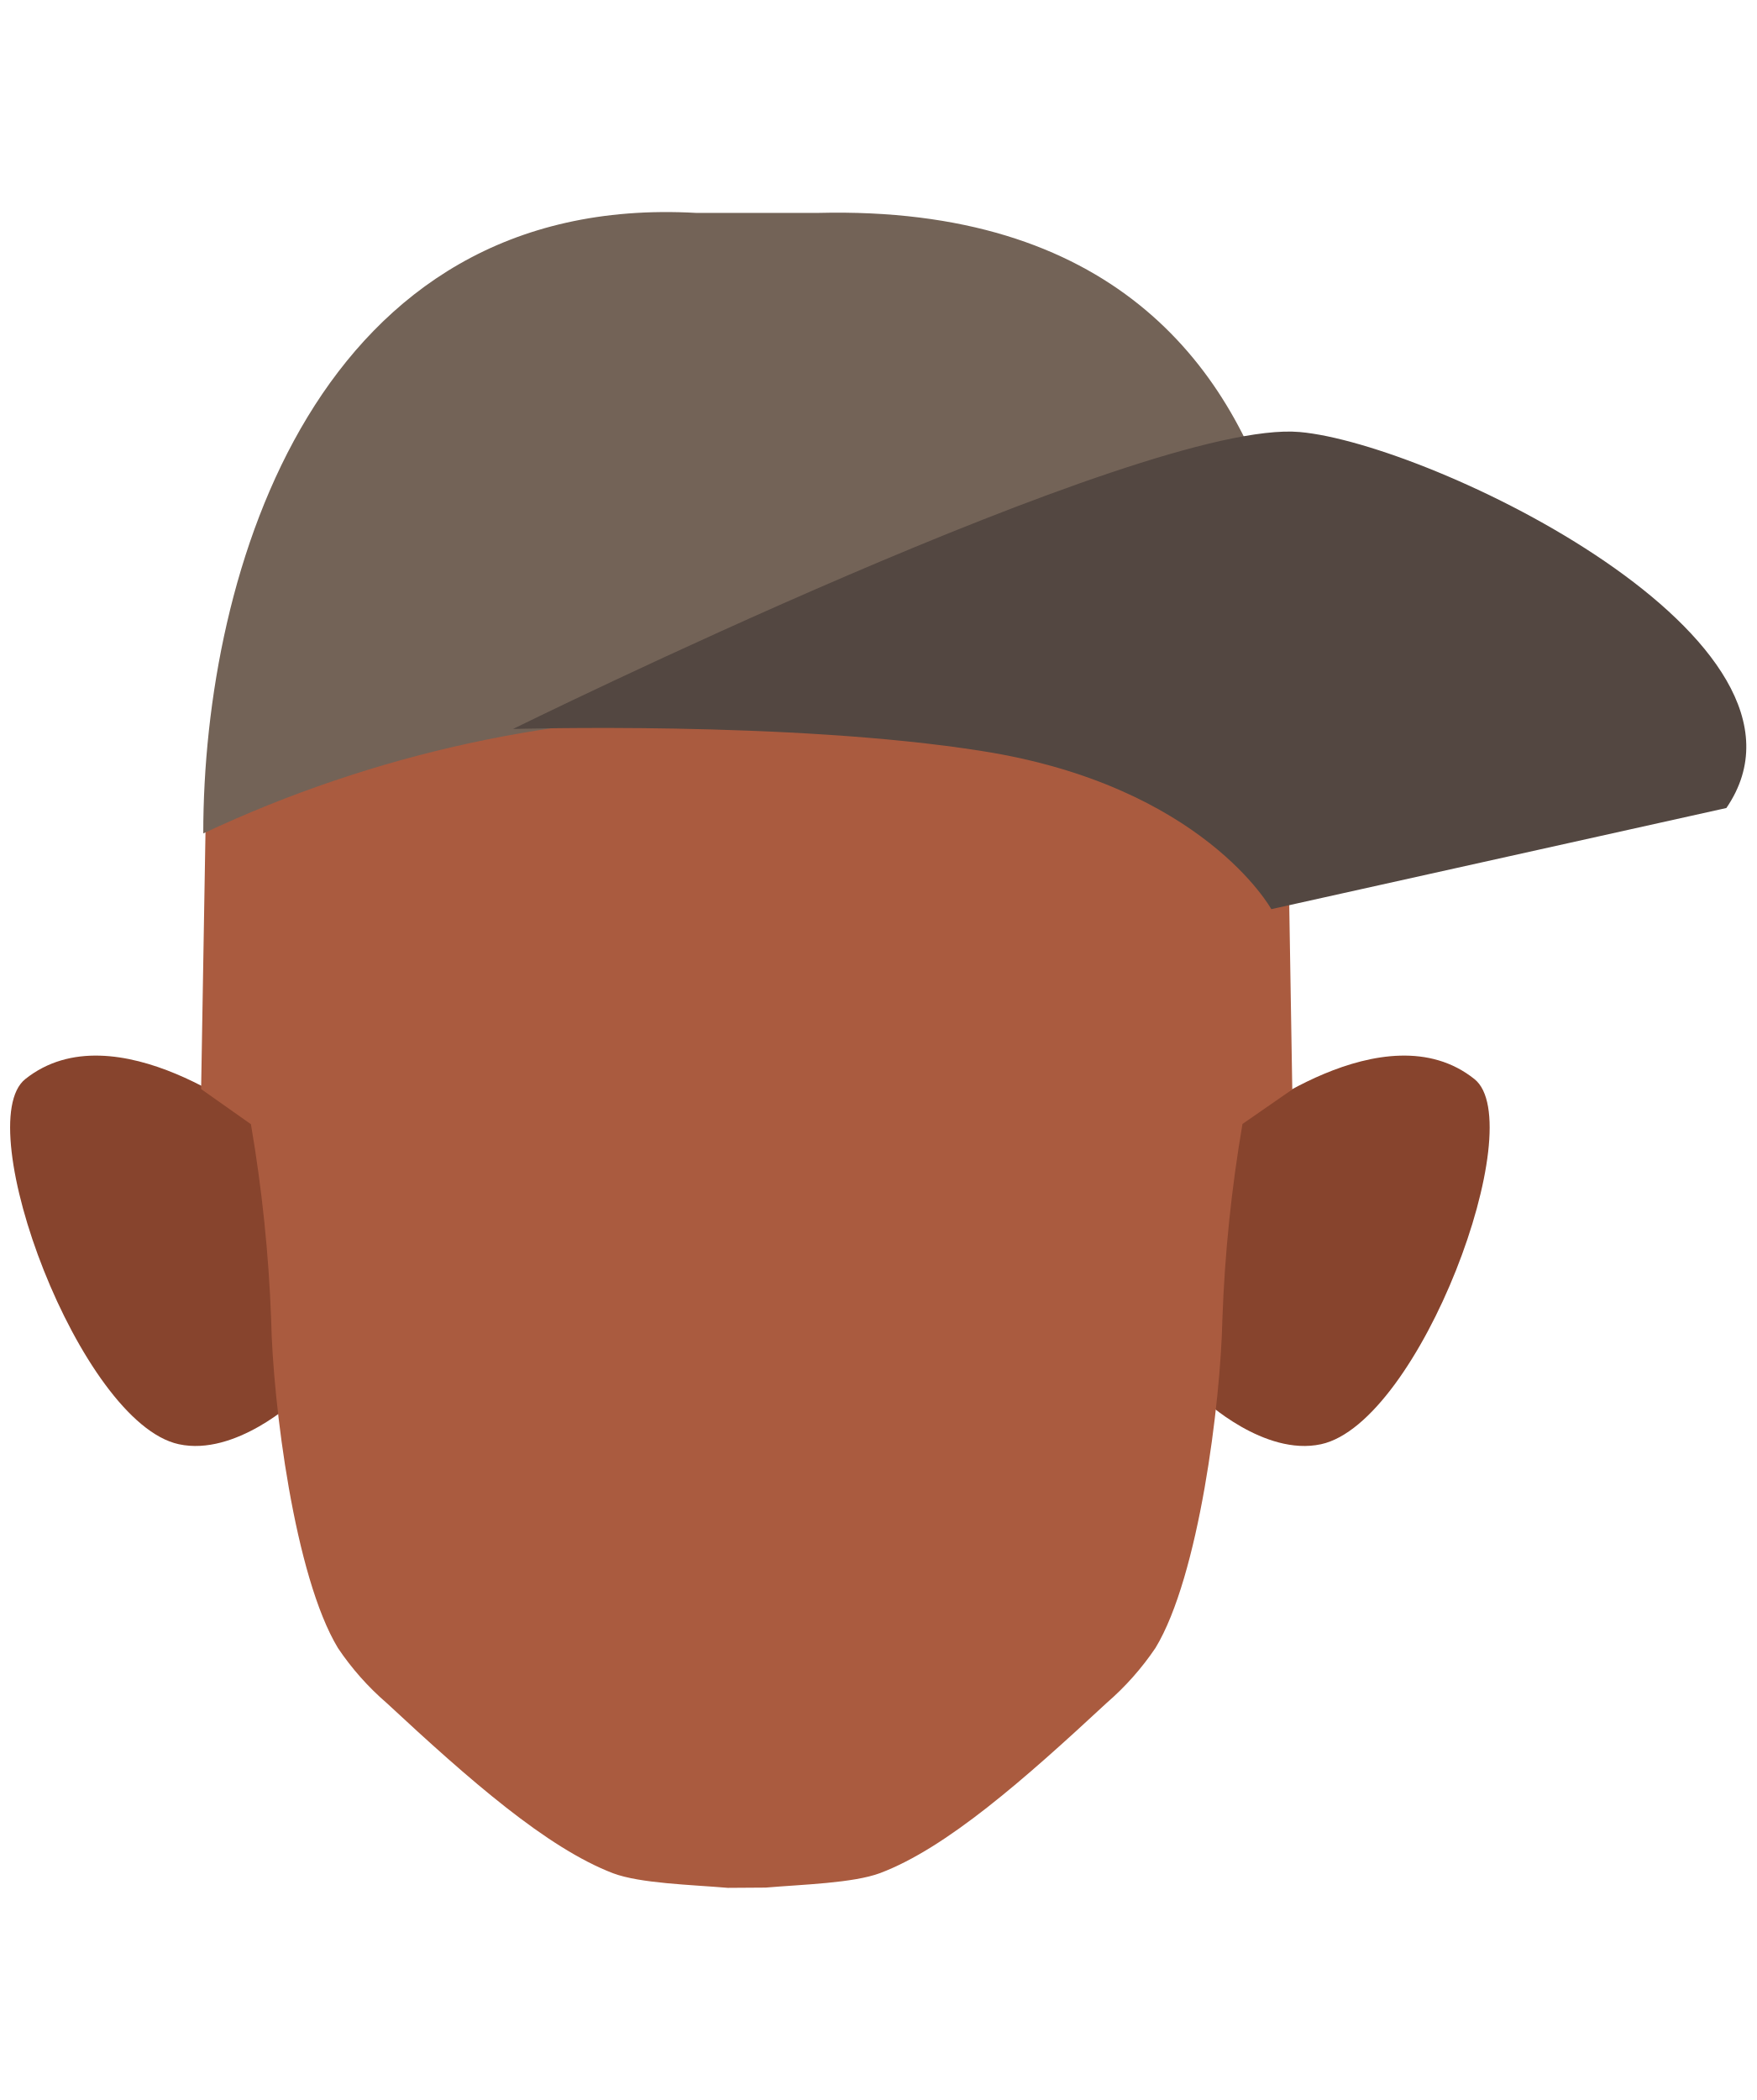
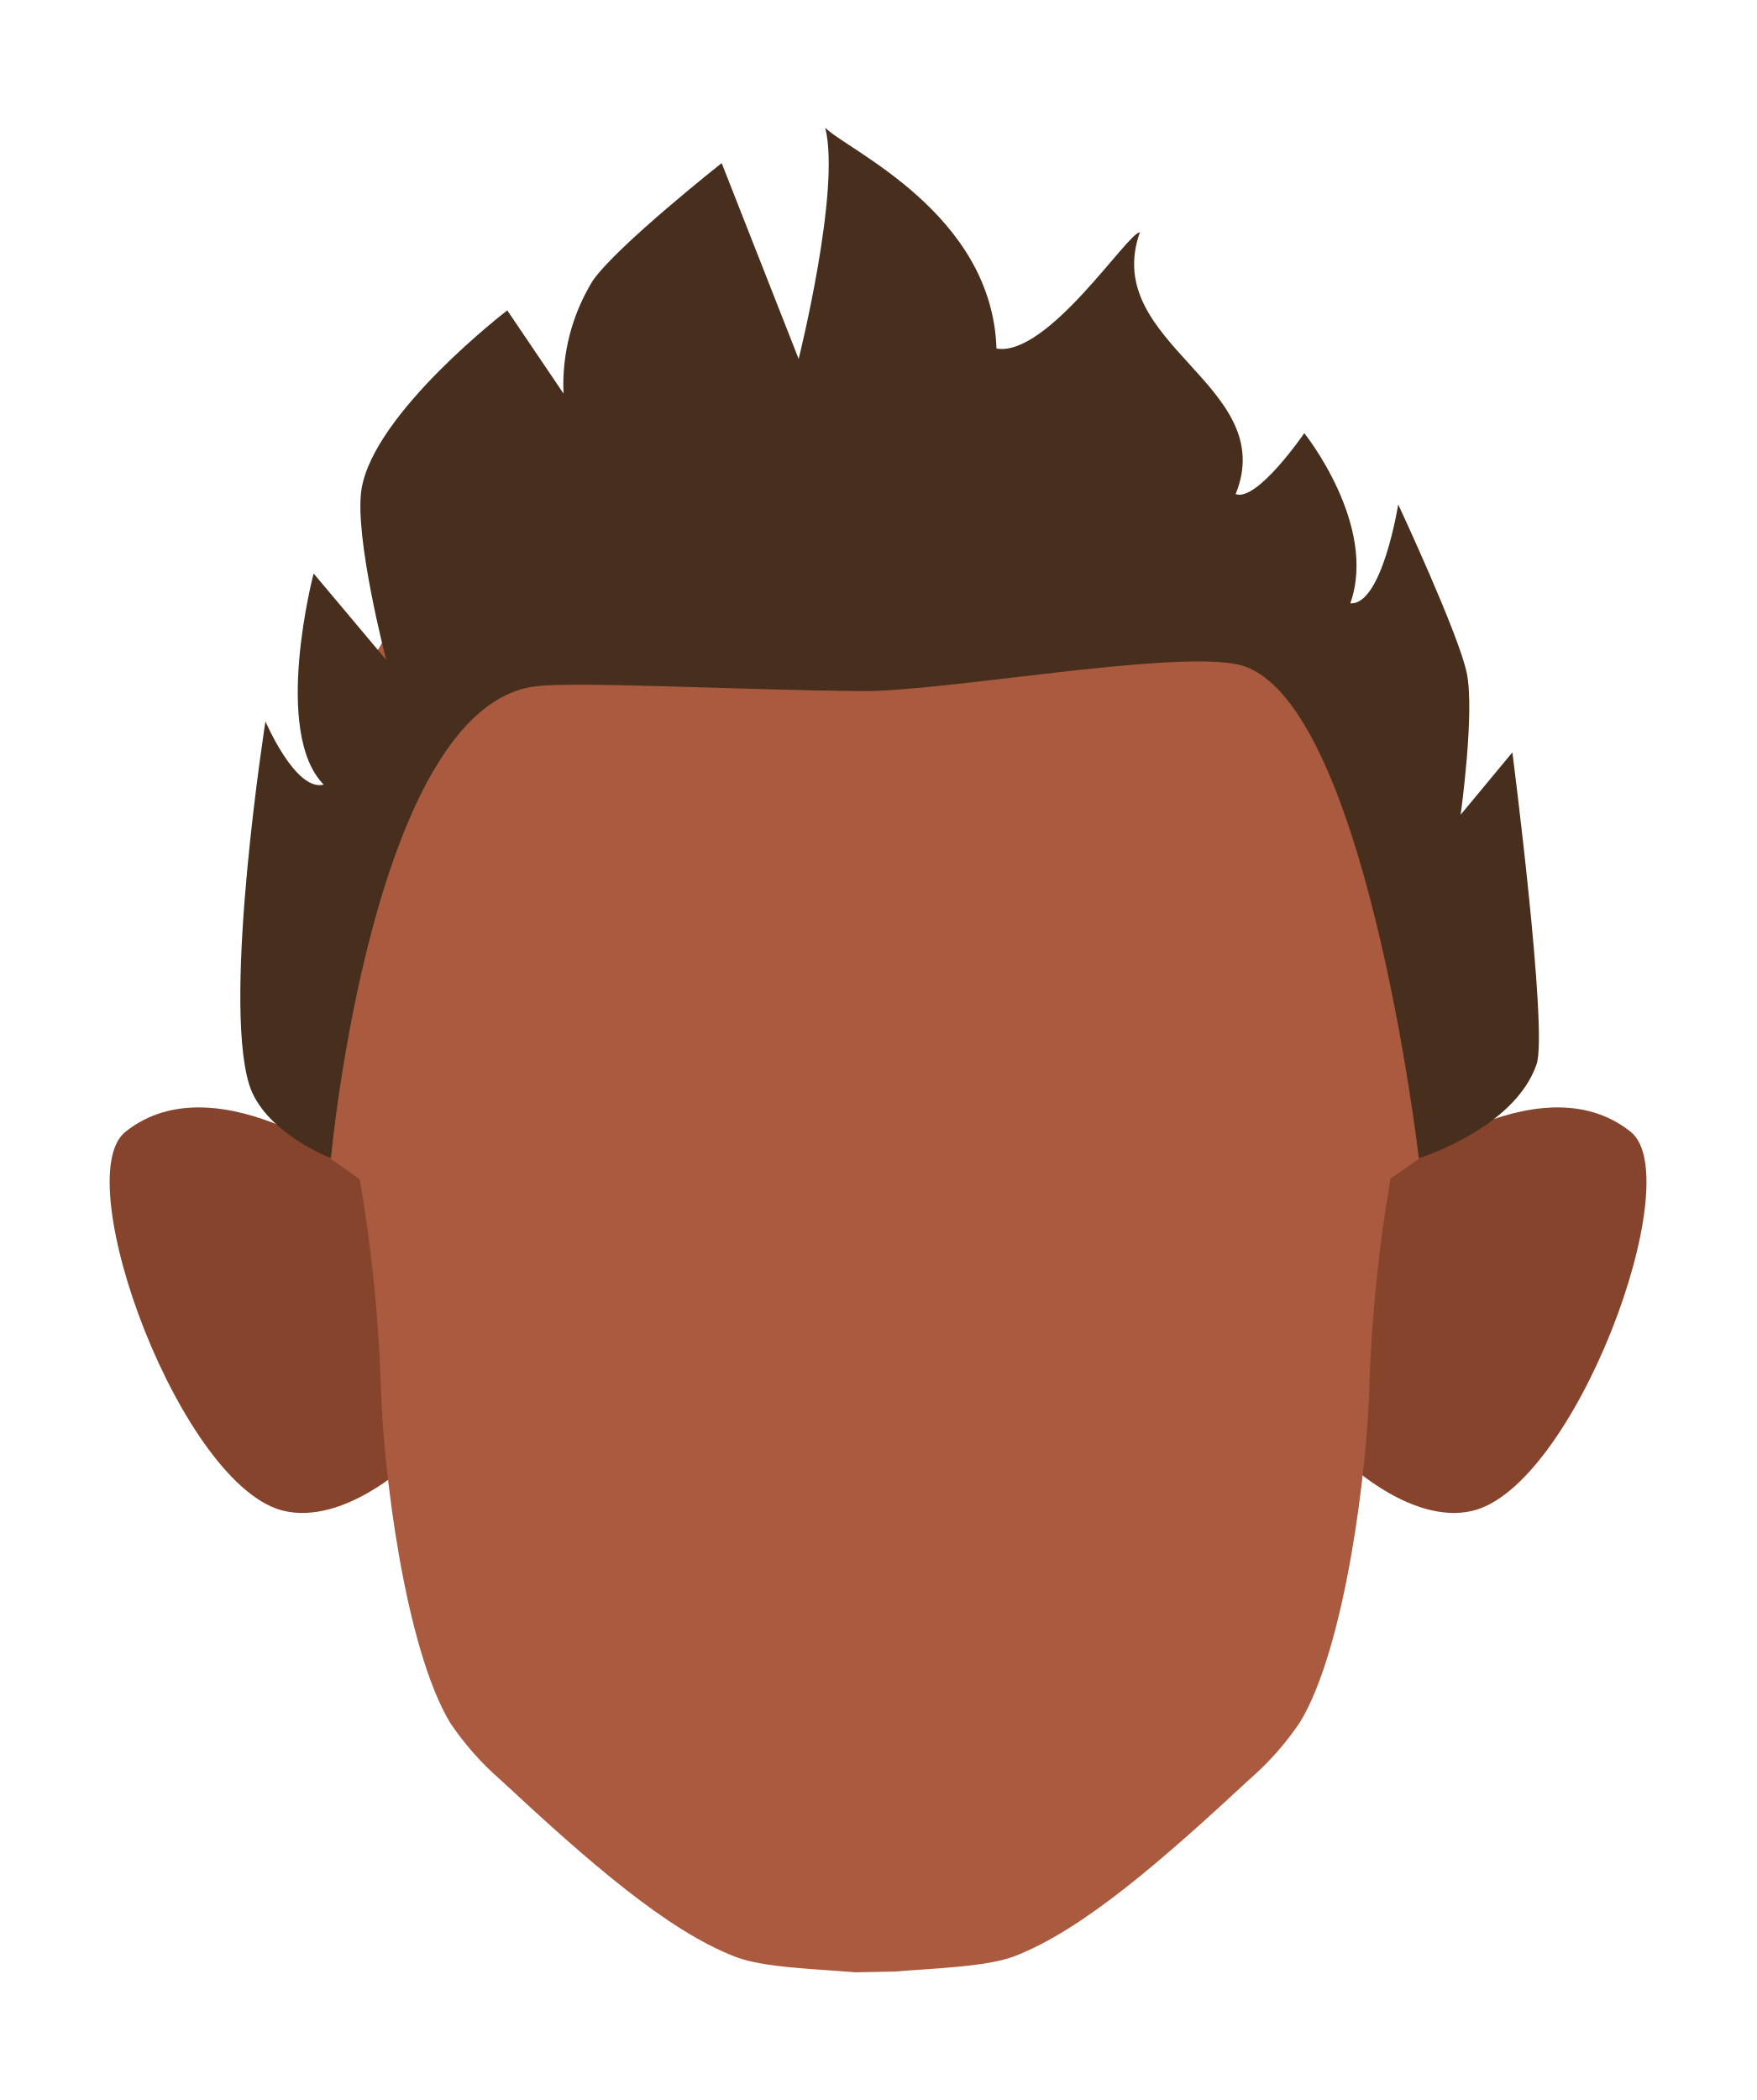
<svg xmlns="http://www.w3.org/2000/svg" viewBox="0 0 138.97 166.1">
  <defs>
-     <style>.cls-1{fill:#87442d;}.cls-2{fill:#aa5b3f;}.cls-3{fill:#736357;}.cls-4{fill:#534741;}</style>
+     <style>.cls-1{fill:#87442d;}.cls-2{fill:#aa5b3f;}.cls-3{fill:#472e1d;}</style>
  </defs>
  <g id="cheuveu">
-     <path class="cls-1" d="M95.23,110.71l2.93-21.94s11.4-9.08,18.48-3.42c4.45,3.55-4.3,27.17-12.13,28.88C100,115.21,95.23,110.71,95.23,110.71Z" />
-     <path class="cls-1" d="M23.43,110.71,20.51,88.77S9.1,79.69,2,85.35c-4.44,3.55,4.3,27.17,12.14,28.88C18.64,115.21,23.43,110.71,23.43,110.71Z" />
-     <path class="cls-2" d="M57.58,149.32c-2.94-.25-6.93-.35-9.07-1.15-5.24-2-11.37-7.38-17.91-13.46a21.74,21.74,0,0,1-3.86-4.35c-3.44-5.67-5.16-19.38-5.29-26a116.79,116.79,0,0,0-1.6-15.44l-3.94-2.78.34-20C16.25,45.49,36.2,28,56.88,28h4.39C82,28,101.9,45.49,101.9,66.17l.33,20L98.29,88.9a115.77,115.77,0,0,0-1.59,15.44c-.14,6.64-1.86,20.35-5.29,26a22.06,22.06,0,0,1-3.86,4.35c-6.55,6.08-12.68,11.48-17.92,13.46-2.14.8-6.13.9-9.06,1.15" />
-     <path class="cls-3" d="M16.08,65.92c0-20.73,9-50.76,39-49.08h9.62c46.15-1.16,38,49.56,38,49.56S80.73,57,59.3,56.54A98.78,98.78,0,0,0,16.08,65.92Z" />
-     <path class="cls-4" d="M40.58,57.66s49.88-24.58,62.23-23.49c10.4.91,42.81,16.51,33.76,29.74l-36,8s-5.38-9.76-22.91-12.51C62.54,57,40.58,57.66,40.58,57.66Z" />
+     <path class="cls-1" d="M106.79,115.87l3-22.79s11.85-9.44,19.21-3.56c4.62,3.7-4.47,28.24-12.61,30C111.77,120.55,106.79,115.87,106.79,115.87Z" />
+     <path class="cls-1" d="M32.17,115.87l-3-22.79S17.29,83.64,9.92,89.52c-4.61,3.7,4.48,28.24,12.61,30C27.19,120.55,32.17,115.87,32.17,115.87Z" />
+     <path class="cls-2" d="M67.66,156c-3-.26-7.2-.36-9.42-1.2-5.44-2.06-11.82-7.67-18.62-14a23,23,0,0,1-4-4.52c-3.57-5.9-5.36-20.14-5.5-27a120.26,120.26,0,0,0-1.66-16l-4.09-2.9.35-20.73c0-21.49,20.73-39.72,42.22-39.72h4.56c21.49,0,42.22,18.23,42.22,39.72l.35,20.73L110,93.22a120.26,120.26,0,0,0-1.66,16c-.14,6.9-1.93,21.14-5.5,27a23,23,0,0,1-4,4.52c-6.8,6.31-13.17,11.92-18.62,14-2.22.84-6.37.94-9.42,1.2" />
+     <path class="cls-3" d="M26.18,91.61s-5.35-2.06-6.49-5.9C17.6,78.71,21,57.06,21,57.06s2.38,5.58,4.61,5c-4.1-4.15-.8-16.7-.8-16.7l5.74,6.83S28,42.4,28.6,38.68c1-6.07,11.53-14.13,11.53-14.13l4.45,6.58a15.7,15.7,0,0,1,2.3-8.91c1.88-2.74,10.21-9.32,10.21-9.32l6.09,15.49S66.53,15,65.28,10.1c1.7,1.76,13.2,6.74,13.55,17.47,4.06.68,10.42-9.24,11.34-9.19-3.12,8.87,11.08,12.06,7.58,20.7,1.7.63,5.43-4.82,5.43-4.82s5.83,7.27,3.64,13.46c2.52.17,3.79-7.82,3.79-7.82s4.77,10.22,5.42,13.32-.48,11.22-.48,11.22l4.09-4.93s2.83,21.95,1.92,24.65c-1.72,5.1-9.32,7.45-9.32,7.45s-4.3-37.13-14.44-39.08c-5.53-1.06-23.15,2.18-29.56,2.13-9.66-.07-22.62-.79-25.91-.37C29.45,55.94,26.18,91.61,26.18,91.61Z" />
  </g>
</svg>
